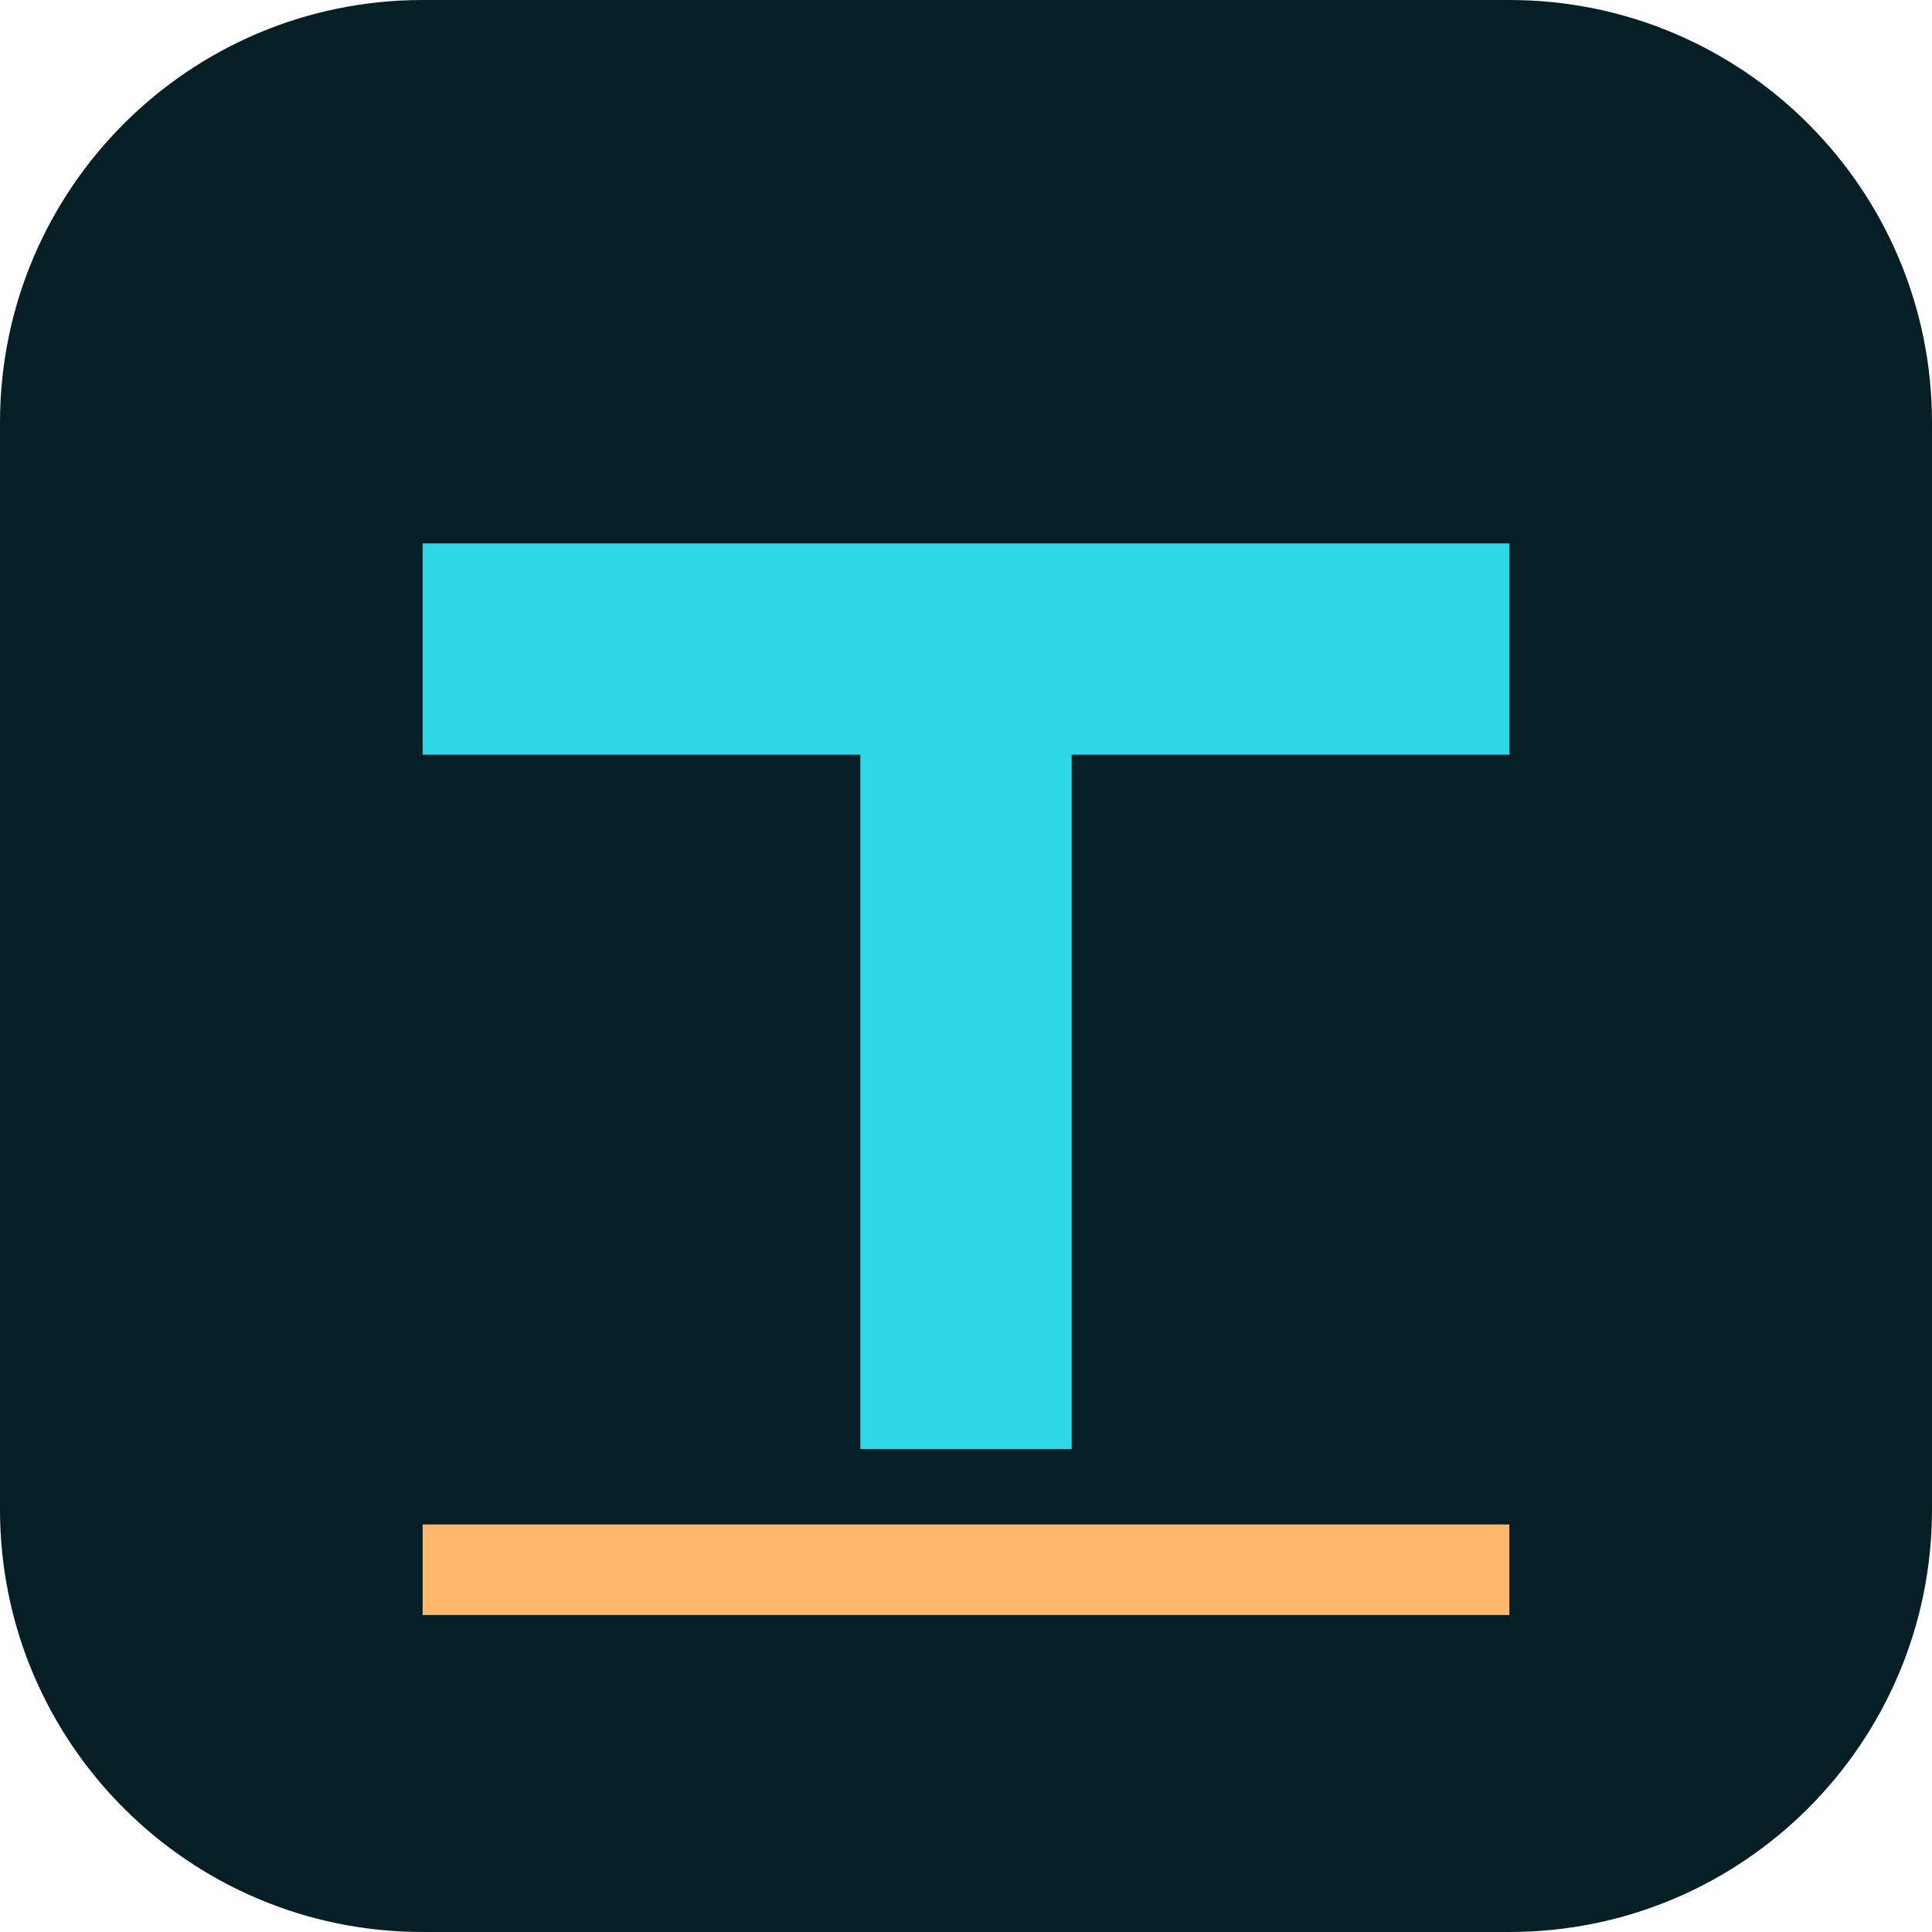
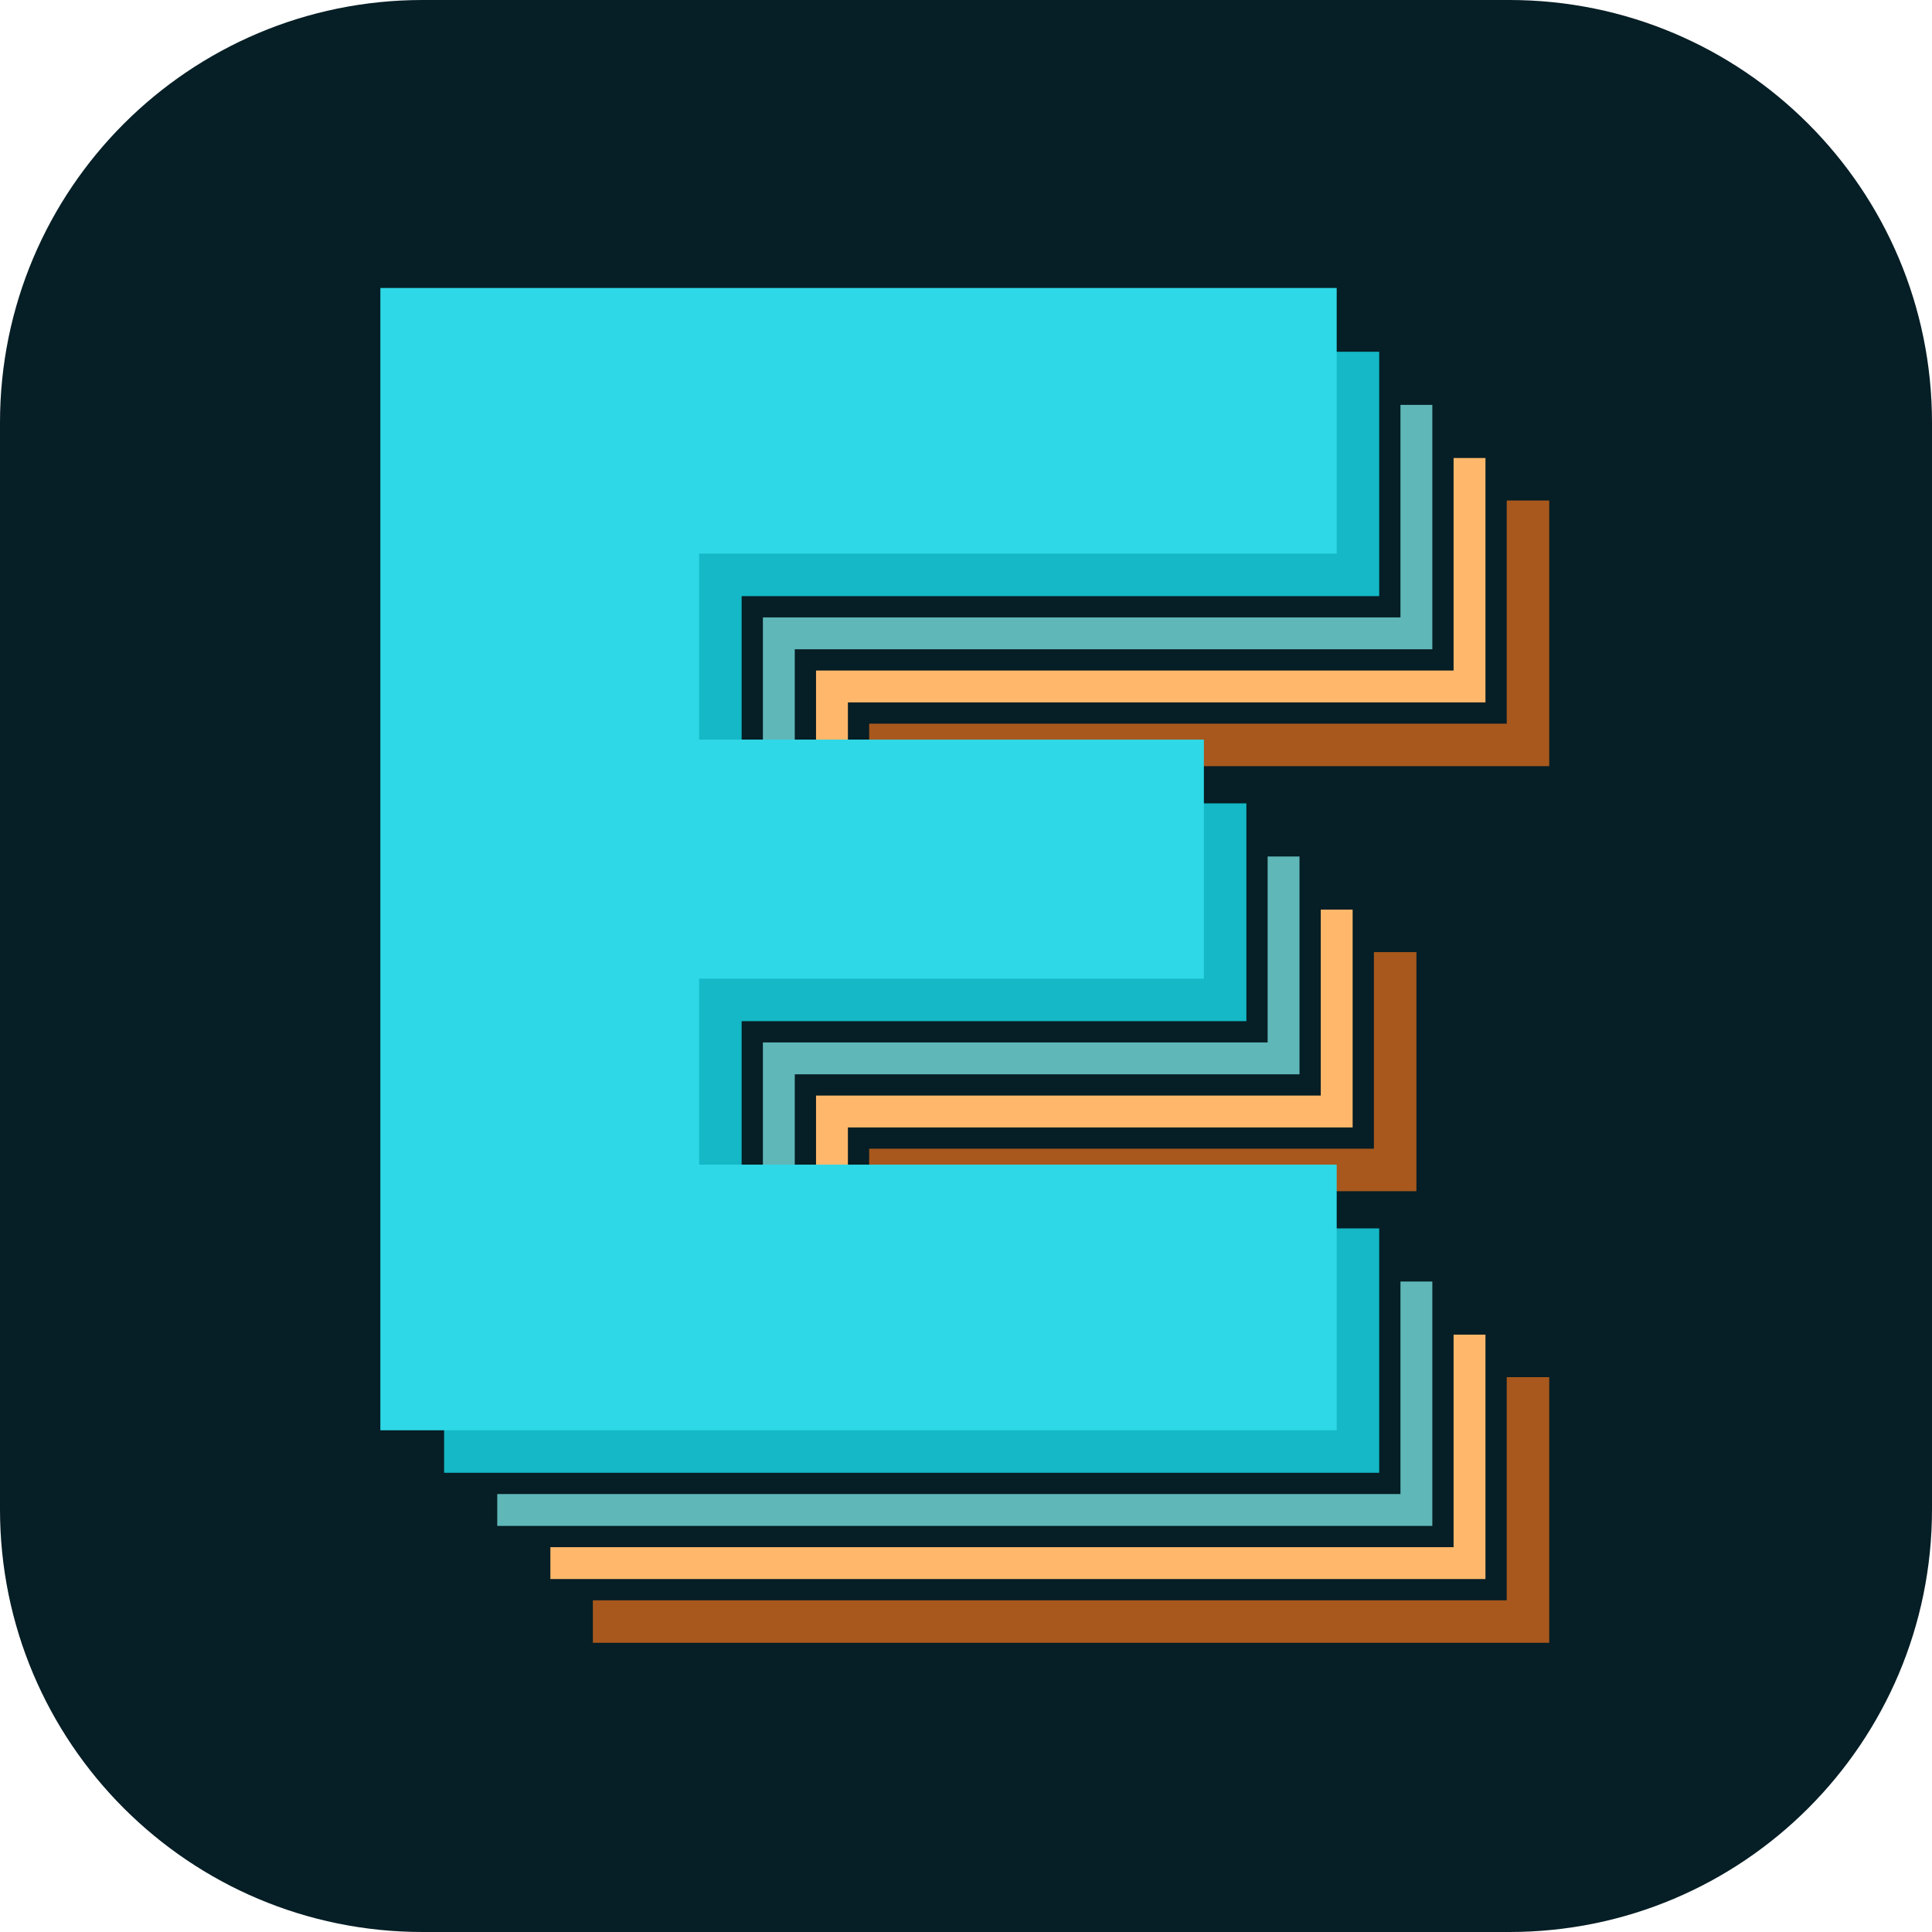
<svg xmlns="http://www.w3.org/2000/svg" viewBox="0 0 64 64">
  <rect width="64" height="64" rx="14" fill="#061e25" />
-   <path d="M14 18h36v7H35.5v23h-7V25H14z" fill="#2fd8e6" />
-   <path d="M14 52h36" stroke="#ffb86b" stroke-width="3" />
+   <g transform="translate(3.8 2.5) scale(0.44)">
+     <path d="M20 16H92V36H44V50H82V68H44V82H92V102H20Z" transform="translate(16 16)" fill="#a8581d" />
+     <path d="M20 16H92V36H44V50H82V68H44V82H92V102H20Z" transform="translate(12 12)" fill="#ffb86b" stroke="#061e25" stroke-width="1.6" />
+     <path d="M20 16H92V36H44V50H82V68H44V82H92V102H20Z" transform="translate(8 8)" fill="#5fb7b8" stroke="#061e25" stroke-width="1.6" />
+     <path d="M20 16H92V36H44V50H82V68H44V82H92V102H20Z" transform="translate(4 4)" fill="#14b8c6" stroke="#061e25" stroke-width="1.6" />
+     <path d="M20 16H92V36H44V50H82V68H44V82H92V102H20Z" fill="#2fd8e6" />
+   </g>
</svg>
